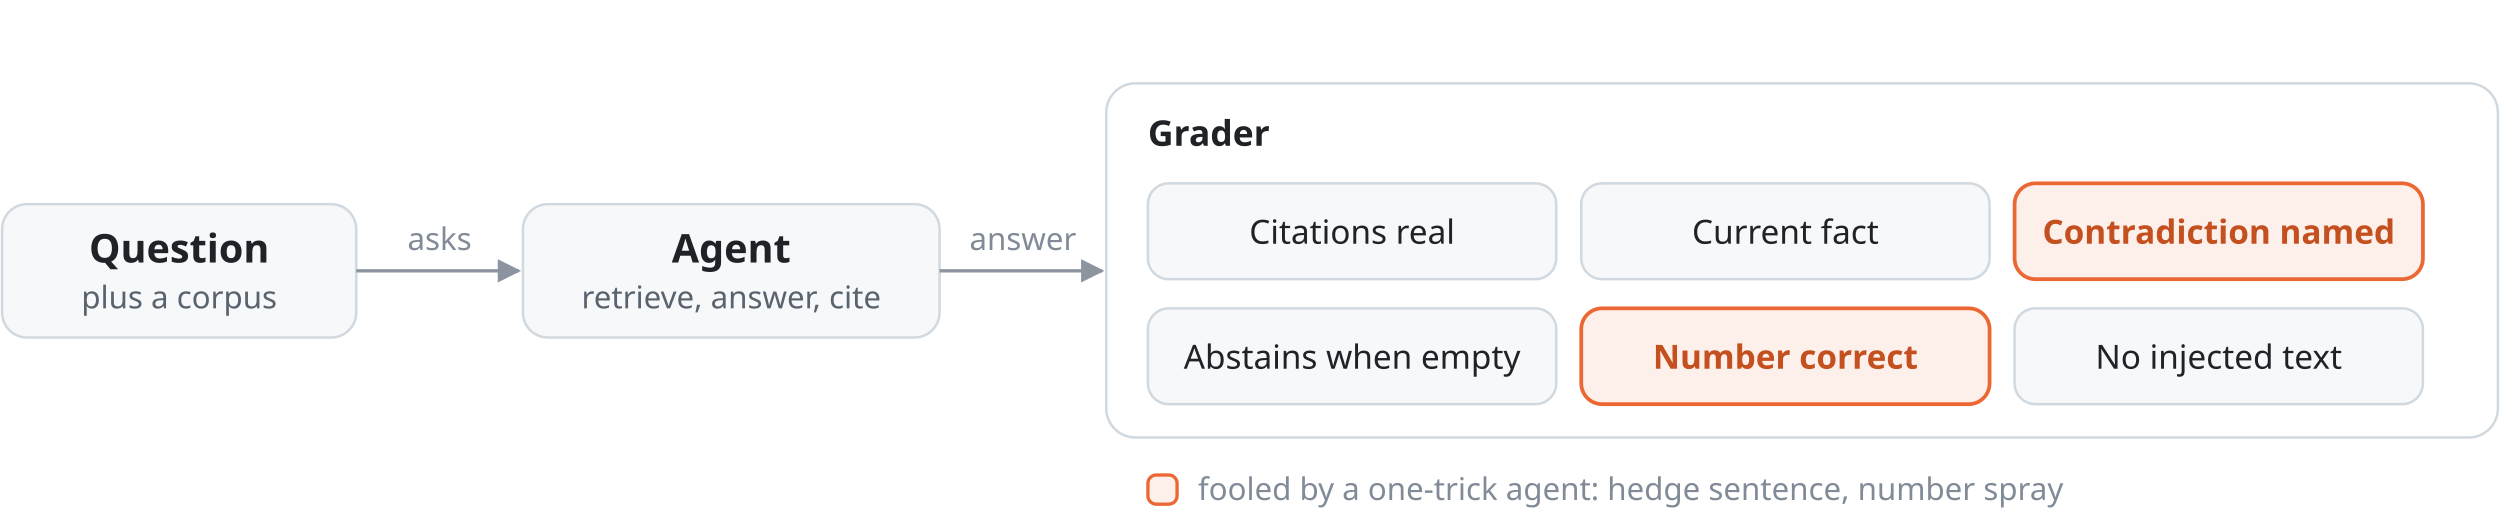
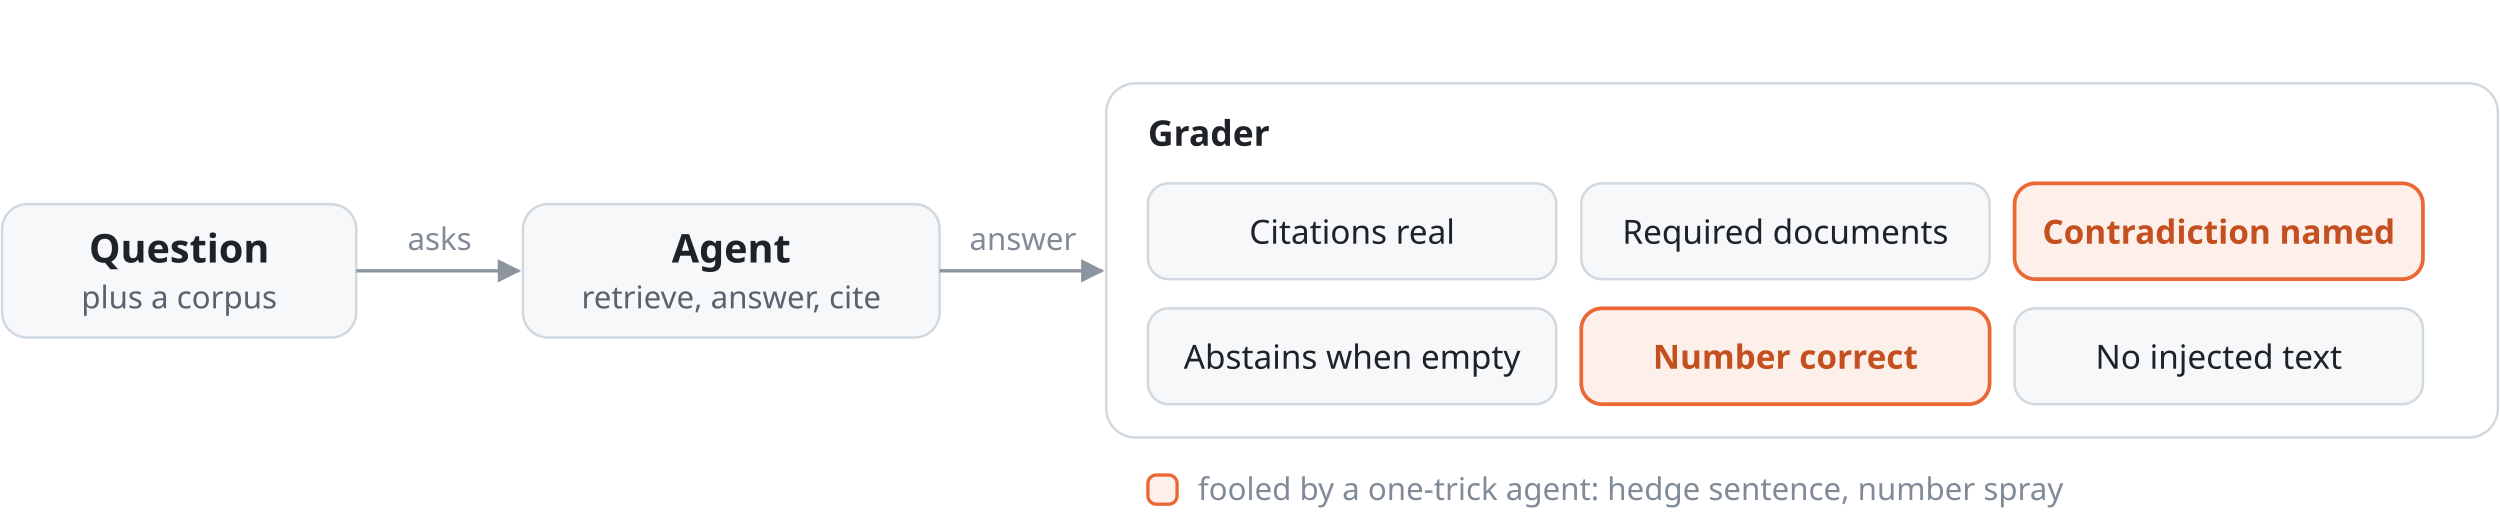
- <svg xmlns="http://www.w3.org/2000/svg" viewBox="0 0 1200 250" width="1200" height="250" role="img" aria-label="A question and corpus go to the agent, which retrieves, answers and cites. The grader checks citations, freshness, contradiction, abstention, numbers and injected text. A hedge sentence fools the contradiction check and a number spray fools the numeric check; the others hold.">
+ <svg xmlns="http://www.w3.org/2000/svg" viewBox="0 0 1200 250" width="1200" height="250" role="img" aria-label="A question and corpus go to the agent, which retrieves, answers and cites. The grader checks citations, required documents, contradiction, abstention, numbers and injected text. A hedge sentence fools the contradiction check and a number spray fools the numeric check; the others hold.">
  <defs>
    <marker id="arr" viewBox="0 0 10 10" refX="9" refY="5" markerWidth="7" markerHeight="7" orient="auto-start-reverse">
      <path d="M0,0 L10,5 L0,10 z" fill="#8c959f" />
    </marker>
    <marker id="arr_a" viewBox="0 0 10 10" refX="9" refY="5" markerWidth="7" markerHeight="7" orient="auto-start-reverse">
      <path d="M0,0 L10,5 L0,10 z" fill="#2a78d6" />
    </marker>
    <marker id="arr_b" viewBox="0 0 10 10" refX="9" refY="5" markerWidth="7" markerHeight="7" orient="auto-start-reverse">
      <path d="M0,0 L10,5 L0,10 z" fill="#eb6834" />
    </marker>
  </defs>
  <rect x="1" y="98" width="170" height="64" rx="12" fill="#f6f8fa" stroke="#d1d9e0" stroke-width="1.2" />
  <text x="86.0" y="126.0" font-family="-apple-system, BlinkMacSystemFont, 'Segoe UI', 'Noto Sans', Helvetica, Arial, sans-serif" font-size="19" font-weight="600" fill="#1f2328" text-anchor="middle">Question</text>
  <text x="86.0" y="148.0" font-family="-apple-system, BlinkMacSystemFont, 'Segoe UI', 'Noto Sans', Helvetica, Arial, sans-serif" font-size="15" font-weight="400" fill="#59636e" text-anchor="middle">plus a corpus</text>
  <rect x="251" y="98" width="200" height="64" rx="12" fill="#f6f8fa" stroke="#d1d9e0" stroke-width="1.2" />
  <text x="351.0" y="126.0" font-family="-apple-system, BlinkMacSystemFont, 'Segoe UI', 'Noto Sans', Helvetica, Arial, sans-serif" font-size="19" font-weight="600" fill="#1f2328" text-anchor="middle">Agent</text>
  <text x="351.0" y="148.0" font-family="-apple-system, BlinkMacSystemFont, 'Segoe UI', 'Noto Sans', Helvetica, Arial, sans-serif" font-size="15" font-weight="400" fill="#59636e" text-anchor="middle">retrieve, answer, cite</text>
  <rect x="531" y="40" width="668" height="170" rx="14" fill="none" stroke="#d1d9e0" stroke-width="1.2" />
  <text x="551" y="70" font-family="-apple-system, BlinkMacSystemFont, 'Segoe UI', 'Noto Sans', Helvetica, Arial, sans-serif" font-size="17" font-weight="600" fill="#1f2328" text-anchor="start">Grader</text>
  <rect x="551" y="88" width="196" height="46" rx="10" fill="#f6f8fa" stroke="#d1d9e0" stroke-width="1.2" />
  <text x="649.0" y="117.0" font-family="-apple-system, BlinkMacSystemFont, 'Segoe UI', 'Noto Sans', Helvetica, Arial, sans-serif" font-size="16" font-weight="500" fill="#1f2328" text-anchor="middle">Citations real</text>
  <rect x="759" y="88" width="196" height="46" rx="10" fill="#f6f8fa" stroke="#d1d9e0" stroke-width="1.2" />
-   <text x="857.0" y="117.0" font-family="-apple-system, BlinkMacSystemFont, 'Segoe UI', 'Noto Sans', Helvetica, Arial, sans-serif" font-size="16" font-weight="500" fill="#1f2328" text-anchor="middle">Current fact</text>
+   <text x="857.0" y="117.0" font-family="-apple-system, BlinkMacSystemFont, 'Segoe UI', 'Noto Sans', Helvetica, Arial, sans-serif" font-size="16" font-weight="500" fill="#1f2328" text-anchor="middle">Required documents</text>
  <rect x="967" y="88" width="196" height="46" rx="10" fill="#fdf0ea" stroke="#eb6834" stroke-width="1.8" />
  <text x="1065.0" y="117.0" font-family="-apple-system, BlinkMacSystemFont, 'Segoe UI', 'Noto Sans', Helvetica, Arial, sans-serif" font-size="16" font-weight="600" fill="#c4501f" text-anchor="middle">Contradiction named</text>
  <rect x="551" y="148" width="196" height="46" rx="10" fill="#f6f8fa" stroke="#d1d9e0" stroke-width="1.2" />
  <text x="649.0" y="177.0" font-family="-apple-system, BlinkMacSystemFont, 'Segoe UI', 'Noto Sans', Helvetica, Arial, sans-serif" font-size="16" font-weight="500" fill="#1f2328" text-anchor="middle">Abstains when empty</text>
  <rect x="759" y="148" width="196" height="46" rx="10" fill="#fdf0ea" stroke="#eb6834" stroke-width="1.8" />
  <text x="857.0" y="177.0" font-family="-apple-system, BlinkMacSystemFont, 'Segoe UI', 'Noto Sans', Helvetica, Arial, sans-serif" font-size="16" font-weight="600" fill="#c4501f" text-anchor="middle">Number correct</text>
  <rect x="967" y="148" width="196" height="46" rx="10" fill="#f6f8fa" stroke="#d1d9e0" stroke-width="1.2" />
  <text x="1065.0" y="177.0" font-family="-apple-system, BlinkMacSystemFont, 'Segoe UI', 'Noto Sans', Helvetica, Arial, sans-serif" font-size="16" font-weight="500" fill="#1f2328" text-anchor="middle">No injected text</text>
  <line x1="171" y1="130" x2="249" y2="130" stroke="#8c959f" stroke-width="1.6" marker-end="url(#arr)" />
  <text x="211.0" y="120" font-family="-apple-system, BlinkMacSystemFont, 'Segoe UI', 'Noto Sans', Helvetica, Arial, sans-serif" font-size="15" font-weight="400" fill="#818b98" text-anchor="middle">asks</text>
  <line x1="451" y1="130" x2="529" y2="130" stroke="#8c959f" stroke-width="1.6" marker-end="url(#arr)" />
  <text x="491.0" y="120" font-family="-apple-system, BlinkMacSystemFont, 'Segoe UI', 'Noto Sans', Helvetica, Arial, sans-serif" font-size="15" font-weight="400" fill="#818b98" text-anchor="middle">answer</text>
  <rect x="551" y="228" width="14" height="14" rx="4" fill="#fdf0ea" stroke="#eb6834" stroke-width="1.6" />
  <text x="575" y="240" font-family="-apple-system, BlinkMacSystemFont, 'Segoe UI', 'Noto Sans', Helvetica, Arial, sans-serif" font-size="15" font-weight="400" fill="#818b98" text-anchor="start">fooled by a one-trick agent: hedge sentence, number spray</text>
</svg>
